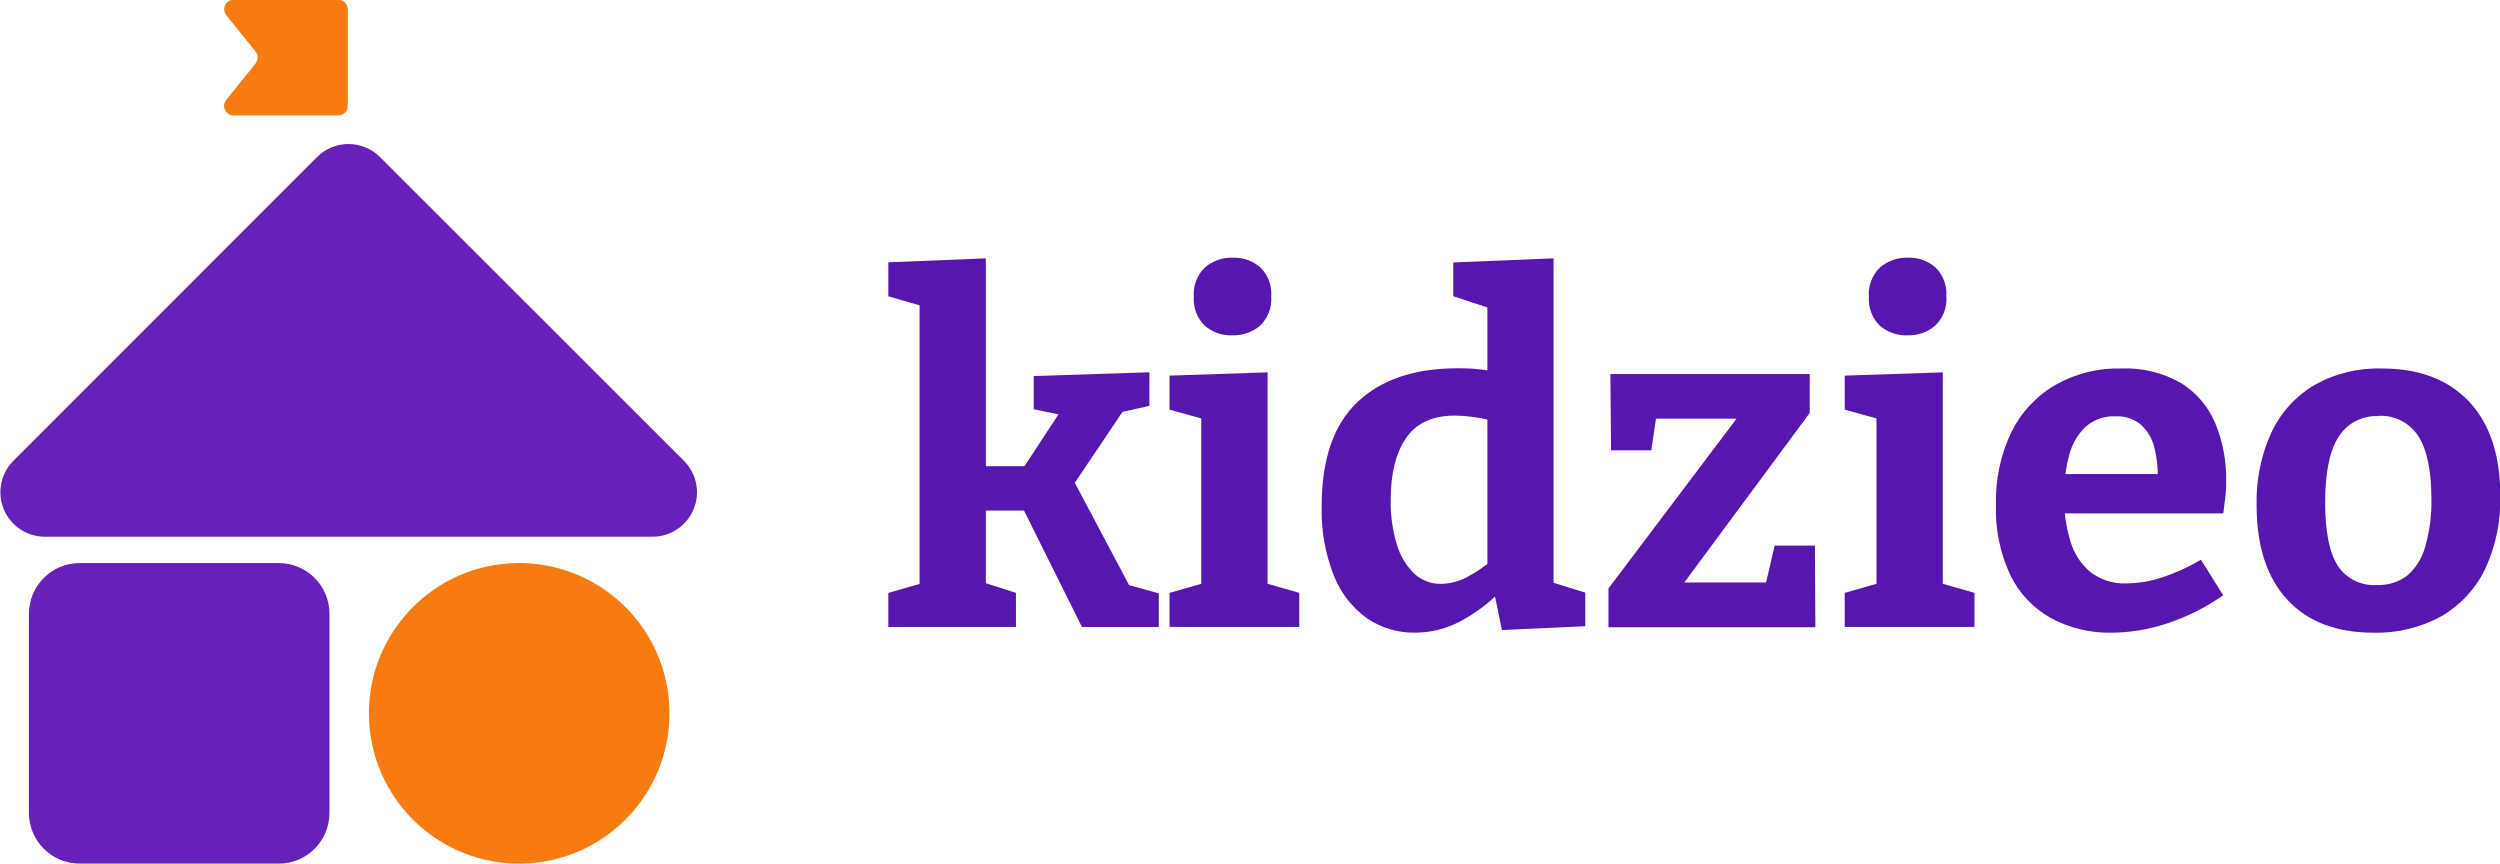
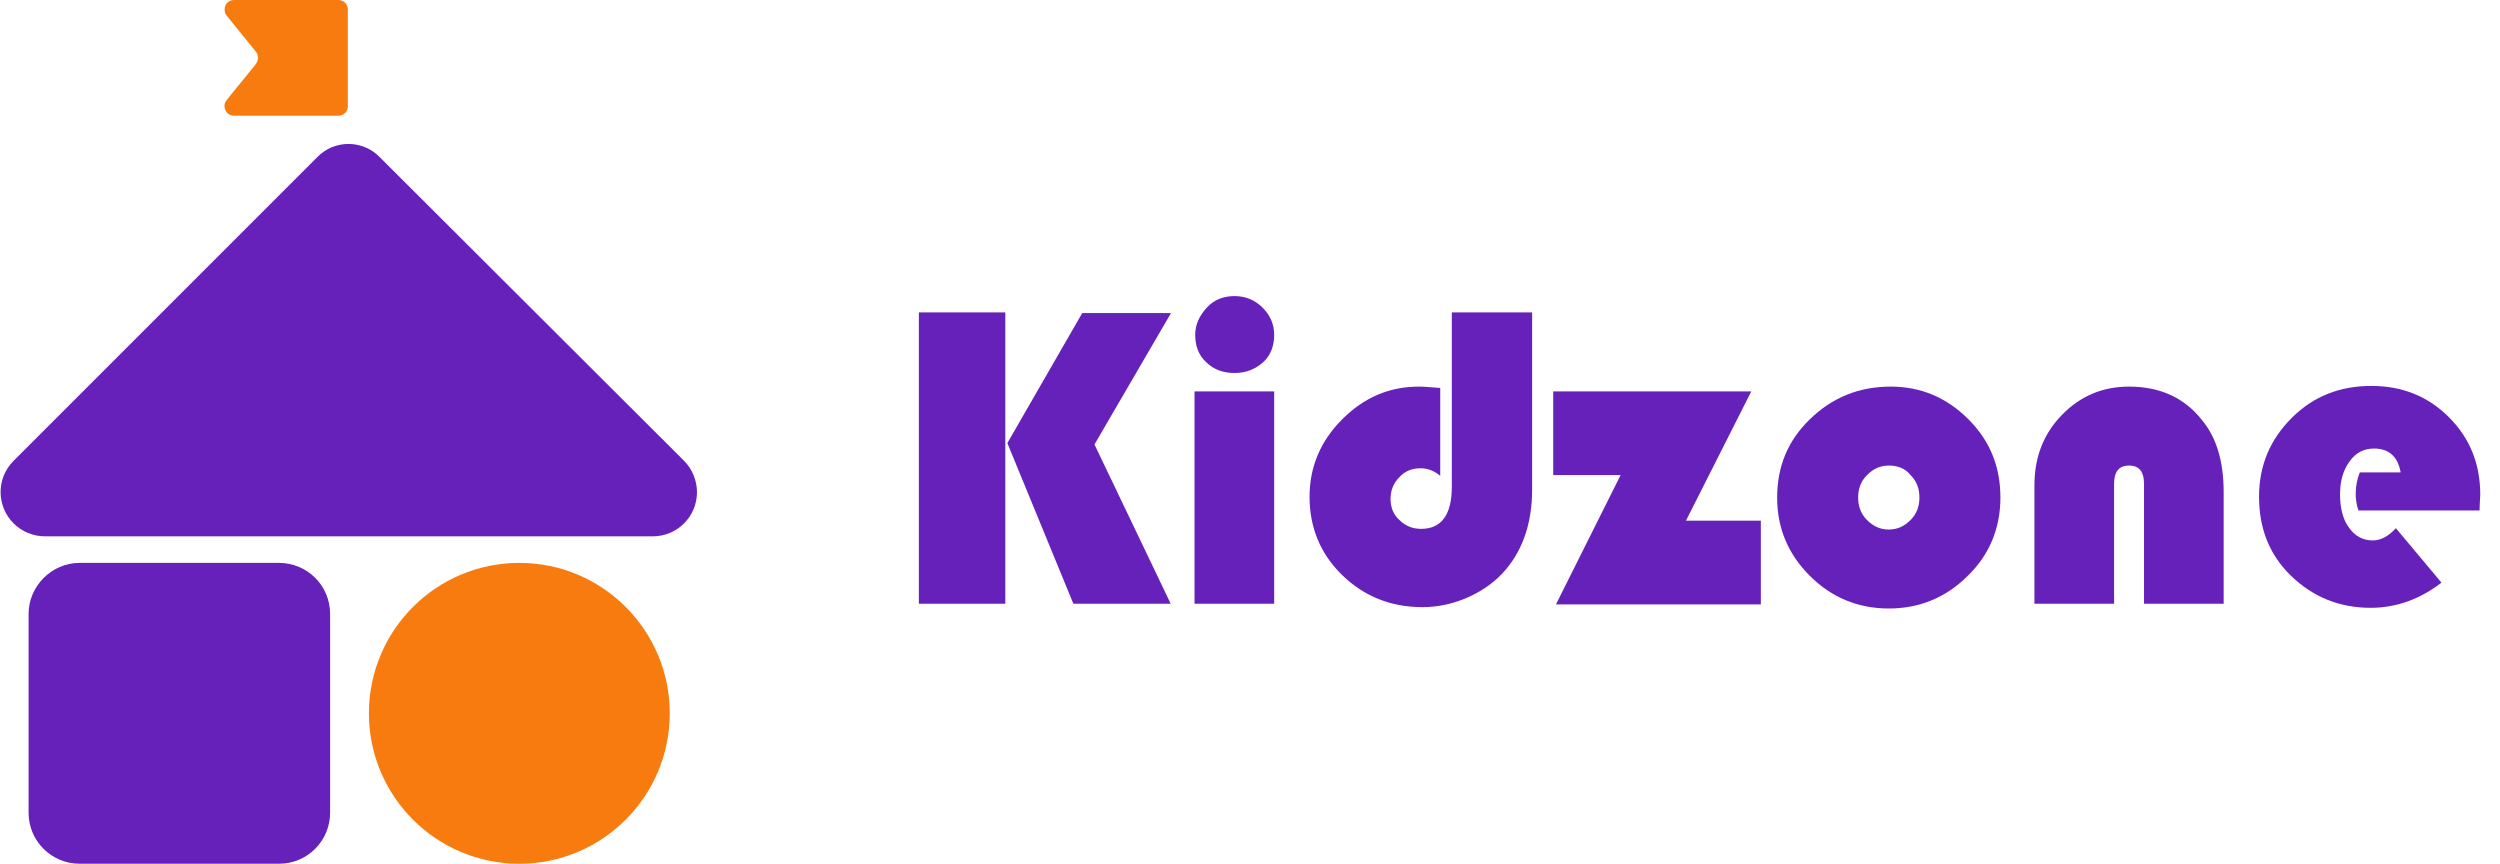
- <svg xmlns="http://www.w3.org/2000/svg" width="367.32" height="126.89" viewBox="0 0 367.32 126.89">
-   <path d="M130.55,92.16v-5l5.77-1.67-1.18,1.81V44l.77,1.12-5.36-1.54v-5L144.88,38V70l-1.6-1.46h8.9l-2.36,1.11,6.26-9.53.7,1.05-4.87-1V55.29l17-.55v4.93L163,61l2.64-1.46L157.12,72.2l.14-2.51L166.45,87,165,85.76l5.29,1.46v4.94H159l-8.83-17.74,1.39.63h-8.28l1.6-.63V87.29l-1-1.88,5.42,1.74v5Z" transform="translate(-0.03 -0.04)" fill="#5616af" />
-   <path d="M186.27,86.46l-.69-.84,5.35,1.53v5H171.87v-5l5.36-1.53-.7.84V61.07l.63.62-5.29-1.46v-5l14.4-.48Zm-5.14-37.15A5.83,5.83,0,0,1,177,47.85a5.43,5.43,0,0,1-1.57-4.18,5.46,5.46,0,0,1,1.64-4.34,6.06,6.06,0,0,1,4.14-1.43,5.84,5.84,0,0,1,4,1.43,5.41,5.41,0,0,1,1.6,4.27,5.4,5.4,0,0,1-1.63,4.28A6,6,0,0,1,181.13,49.31Z" transform="translate(-0.03 -0.04)" fill="#5616af" />
-   <path d="M208,93a12.33,12.33,0,0,1-7.13-2.12,14,14,0,0,1-4.87-6.3,25.81,25.81,0,0,1-1.78-10.16q0-10.29,5.22-15.27t14.68-5c1,0,2,0,3.06.14a27.9,27.9,0,0,1,3.2.48l-1.81,1.12V44.44l.7,1-5.71-1.87V38.6L228.29,38v48.7l-1.18-1.39,5.84,1.8v4.94l-12.24.56-1.25-6,1,.34a23.88,23.88,0,0,1-6.09,4.49A14.13,14.13,0,0,1,208,93Zm3.75-7.17a8.5,8.5,0,0,0,3.83-1,18.82,18.82,0,0,0,4.17-2.95l-1.18,2.92v-25L219.73,62a22.49,22.49,0,0,0-5.91-.9q-4.94,0-7.2,3.3t-2.26,9.08a21.36,21.36,0,0,0,.9,6.54,9.86,9.86,0,0,0,2.54,4.28A5.65,5.65,0,0,0,211.73,85.83Z" transform="translate(-0.03 -0.04)" fill="#5616af" />
-   <path d="M266.69,80.2l.07,12h-30.4v-5.7L256.6,59.67l1.26,1.88H241l2.65-2.08-1,6.74h-5.91L236.64,55h29.29v5.71L245.54,88.27l-.34-2.65h16.2l-2.5,2.65,1.88-8.07Z" transform="translate(-0.03 -0.04)" fill="#5616af" />
-   <path d="M285.48,86.46l-.7-.84,5.36,1.53v5H271.07v-5l5.36-1.53-.69.84V61.07l.62.62-5.29-1.46v-5l14.41-.48Zm-5.15-37.15a5.83,5.83,0,0,1-4.14-1.46,5.43,5.43,0,0,1-1.57-4.18,5.46,5.46,0,0,1,1.64-4.34,6.08,6.08,0,0,1,4.14-1.43,5.84,5.84,0,0,1,4,1.43A5.41,5.41,0,0,1,286,43.6a5.36,5.36,0,0,1-1.63,4.28A6,6,0,0,1,280.33,49.31Z" transform="translate(-0.03 -0.04)" fill="#5616af" />
-   <path d="M310.31,93a18.08,18.08,0,0,1-8.9-2.12,14.44,14.44,0,0,1-6-6.33,22.57,22.57,0,0,1-2.12-10.27,23.58,23.58,0,0,1,2.26-10.74A16.43,16.43,0,0,1,302,56.61a18.64,18.64,0,0,1,9.67-2.43,16.3,16.3,0,0,1,8.84,2.16,12.75,12.75,0,0,1,5,5.87,21.2,21.2,0,0,1,1.6,8.39c0,.79,0,1.57-.11,2.36s-.17,1.63-.31,2.51H301.2V69.69h17.11l-1.25.91a17.17,17.17,0,0,0-.52-4.91,6.69,6.69,0,0,0-2-3.3,5.48,5.48,0,0,0-3.72-1.18,6.19,6.19,0,0,0-4.39,1.56,8.89,8.89,0,0,0-2.4,4.21,22.45,22.45,0,0,0-.73,5.91,22.1,22.1,0,0,0,.91,6.61,9.27,9.27,0,0,0,2.95,4.59,8.26,8.26,0,0,0,5.4,1.67,17,17,0,0,0,5.11-.87,29,29,0,0,0,5.74-2.61l3.27,5.22a31.3,31.3,0,0,1-8.25,4.14A26.38,26.38,0,0,1,310.31,93Z" transform="translate(-0.03 -0.04)" fill="#5616af" />
-   <path d="M350,54.18q8.21,0,12.8,4.87t4.59,13.84a24,24,0,0,1-2.22,10.75,16.13,16.13,0,0,1-6.4,6.92,19.57,19.57,0,0,1-10,2.44q-8.2,0-12.69-4.87t-4.49-13.85a24.26,24.26,0,0,1,2.19-10.74,16,16,0,0,1,6.3-6.93A19.17,19.17,0,0,1,350,54.18Zm-.48,7a6.52,6.52,0,0,0-5.92,3.09c-1.3,2.07-1.94,5.25-1.94,9.57s.62,7.43,1.87,9.35A6.35,6.35,0,0,0,349.2,86a7,7,0,0,0,4.52-1.39,8.55,8.55,0,0,0,2.64-4.24,23.35,23.35,0,0,0,.91-7q0-6.33-1.95-9.29A6.53,6.53,0,0,0,349.48,61.14Z" transform="translate(-0.03 -0.04)" fill="#5616af" />
-   <rect x="4.25" y="82.73" width="44.16" height="44.16" rx="7.46" fill="#6621ba" />
-   <circle cx="76.32" cy="104.85" r="22.08" transform="translate(-6.4 4.9) rotate(-3.56)" fill="#f87b0f" />
-   <path d="M49.72,0H34.39a1.4,1.4,0,0,0-1.1,2.29l4.29,5.32a1.41,1.41,0,0,1,0,1.76l-4.29,5.32A1.4,1.4,0,0,0,34.39,17H49.72a1.41,1.41,0,0,0,1.41-1.41V1.45A1.41,1.41,0,0,0,49.72,0Z" transform="translate(-0.03 -0.04)" fill="#f87b0f" />
-   <path d="M100.51,67.74,55.86,23.12a6.53,6.53,0,0,0-9.25,0L2,67.74A6.54,6.54,0,0,0,6.59,78.9h89.3A6.53,6.53,0,0,0,100.51,67.74Z" transform="translate(-0.03 -0.04)" fill="#6621ba" />
+ <svg xmlns="http://www.w3.org/2000/svg" version="1.1" id="Layer_1" x="100px" y="50px" viewBox="0 0 367.3 126.9" style="enable-background:new 0 0 367.3 126.9;" xml:space="preserve">
+   <style type="text/css">
+ 	.st0{fill:#6621BA;}
+ 	.st1{fill:#F87B0F;}
+ </style>
+   <g>
+     <path class="st0" d="M11.7,82.7H41c4.1,0,7.5,3.3,7.5,7.5v29.2c0,4.1-3.3,7.5-7.5,7.5H11.7c-4.1,0-7.5-3.3-7.5-7.5V90.2   C4.2,86.1,7.6,82.7,11.7,82.7z" />
+     <circle class="st1" cx="76.3" cy="104.8" r="22.1" />
+     <path class="st1" d="M49.7,0H34.4c-0.8,0-1.4,0.6-1.4,1.4c0,0.3,0.1,0.7,0.3,0.9l4.3,5.3c0.4,0.5,0.4,1.2,0,1.8l-4.3,5.3   c-0.5,0.6-0.4,1.5,0.2,2c0.3,0.2,0.6,0.3,0.9,0.3h15.3c0.8,0,1.4-0.6,1.4-1.4V1.4C51.1,0.6,50.5,0,49.7,0C49.7,0,49.7,0,49.7,0z" />
+     <path class="st0" d="M100.5,67.7L55.8,23.1c-2.5-2.6-6.7-2.6-9.2,0c0,0,0,0,0,0L2,67.7c-2.6,2.6-2.5,6.7,0,9.2   c1.2,1.2,2.9,1.9,4.6,1.9h89.3c3.6,0,6.5-2.9,6.5-6.5C102.4,70.6,101.7,68.9,100.5,67.7z" />
+   </g>
+   <g>
+     <path class="st0" d="M147.7,45.9v42.8H135V45.9H147.7z M172.1,45.9l-11.3,19.4l11.2,23.4h-14.3l-9.7-23.6l11-19.1H172.1z" />
+     <path class="st0" d="M187.2,57.5v31.2h-11.7V57.5H187.2z M181.4,43.5c1.6,0,3,0.6,4.1,1.7s1.7,2.4,1.7,4c0,1.6-0.5,3-1.6,4   c-1.1,1-2.5,1.6-4.2,1.6c-1.7,0-3.1-0.5-4.2-1.6c-1.1-1-1.6-2.4-1.6-4c0-1.5,0.6-2.8,1.7-4S179.8,43.5,181.4,43.5z" />
+     <path class="st0" d="M213.4,45.9h11.7v26c0,4.8-1.3,8.7-3.8,11.7c-1.4,1.7-3.3,3.1-5.5,4.1c-2.2,1-4.5,1.5-6.8,1.5   c-4.7,0-8.6-1.6-11.8-4.7s-4.8-7-4.8-11.5c0-4.4,1.6-8.2,4.8-11.4c3.2-3.2,6.9-4.8,11.3-4.8c0.7,0,1.7,0.1,3.1,0.2v12.9   c-1-0.8-1.9-1.1-2.9-1.1c-1.2,0-2.3,0.4-3.1,1.3c-0.9,0.9-1.3,2-1.3,3.2c0,1.2,0.4,2.3,1.3,3.1c0.9,0.9,2,1.3,3.2,1.3   c3,0,4.5-2.1,4.5-6.2V45.9z" />
+     <path class="st0" d="M257.3,57.5l-9.6,19h11v12.3h-30.1l9.5-19h-9.9V57.5H257.3z" />
+     <path class="st0" d="M277.8,56.8c4.4,0,8.2,1.6,11.4,4.8c3.2,3.2,4.7,7,4.7,11.5c0,4.5-1.6,8.4-4.8,11.5c-3.2,3.2-7.1,4.8-11.6,4.8   c-4.5,0-8.4-1.6-11.6-4.8c-3.2-3.2-4.8-7-4.8-11.5c0-4.6,1.6-8.4,4.8-11.5C269.2,58.4,273.1,56.8,277.8,56.8z M277.5,68.4   c-1.3,0-2.3,0.5-3.2,1.4c-0.9,0.9-1.3,2-1.3,3.3c0,1.3,0.4,2.4,1.3,3.3c0.9,0.9,1.9,1.4,3.2,1.4c1.3,0,2.3-0.5,3.2-1.4   c0.9-0.9,1.3-2,1.3-3.3c0-1.3-0.4-2.4-1.3-3.3C279.9,68.8,278.8,68.4,277.5,68.4z" />
+     <path class="st0" d="M326.7,88.7H315V71.1c0-1.8-0.7-2.7-2.2-2.7c-1.5,0-2.2,0.9-2.2,2.7v17.6h-11.7V71.3c0-4.1,1.3-7.5,4-10.3   c2.7-2.8,6-4.2,9.9-4.2c4.5,0,8.1,1.6,10.7,4.9c2.1,2.5,3.2,6,3.2,10.6V88.7z" />
+     <path class="st0" d="M364.3,75h-17.8c-0.3-0.9-0.4-1.7-0.4-2.5c0-1,0.2-2.1,0.6-3.1h6c-0.4-2.3-1.7-3.5-3.9-3.5   c-1.5,0-2.7,0.6-3.6,1.9c-0.9,1.2-1.4,2.8-1.4,4.8c0,2,0.4,3.7,1.3,4.9c0.9,1.3,2.1,1.9,3.5,1.9c1.2,0,2.3-0.6,3.4-1.8l6.7,8   c-3.1,2.4-6.6,3.7-10.4,3.7c-4.6,0-8.5-1.6-11.7-4.7c-3.2-3.1-4.7-7-4.7-11.6c0-4.6,1.6-8.4,4.8-11.6c3.2-3.2,7.1-4.7,11.7-4.7   c4.5,0,8.3,1.5,11.4,4.6c3.1,3.1,4.6,6.9,4.6,11.4C364.4,73.2,364.3,74,364.3,75z" />
+   </g>
</svg>
